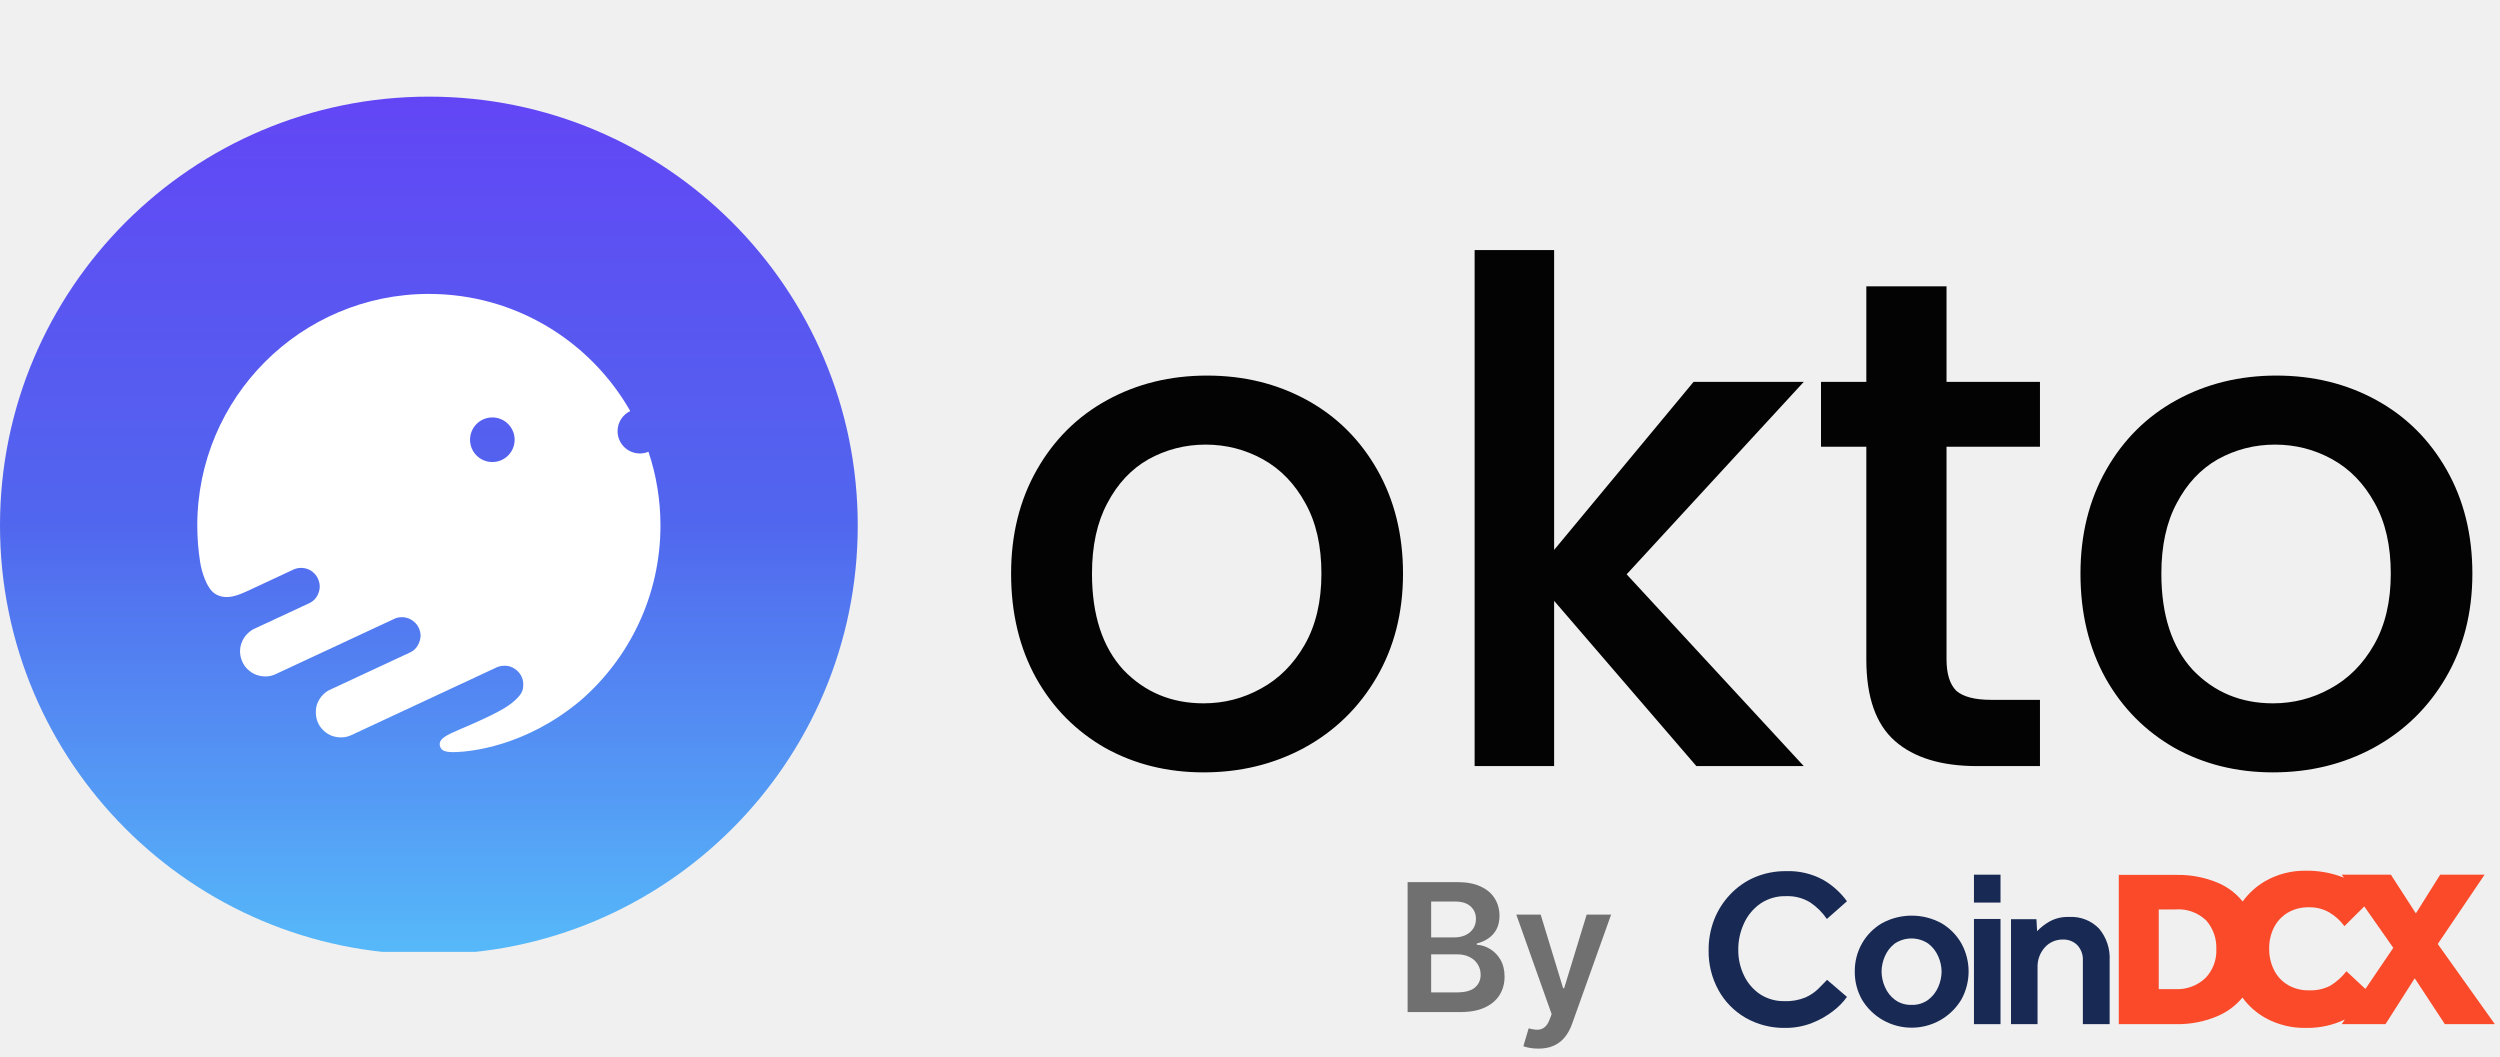
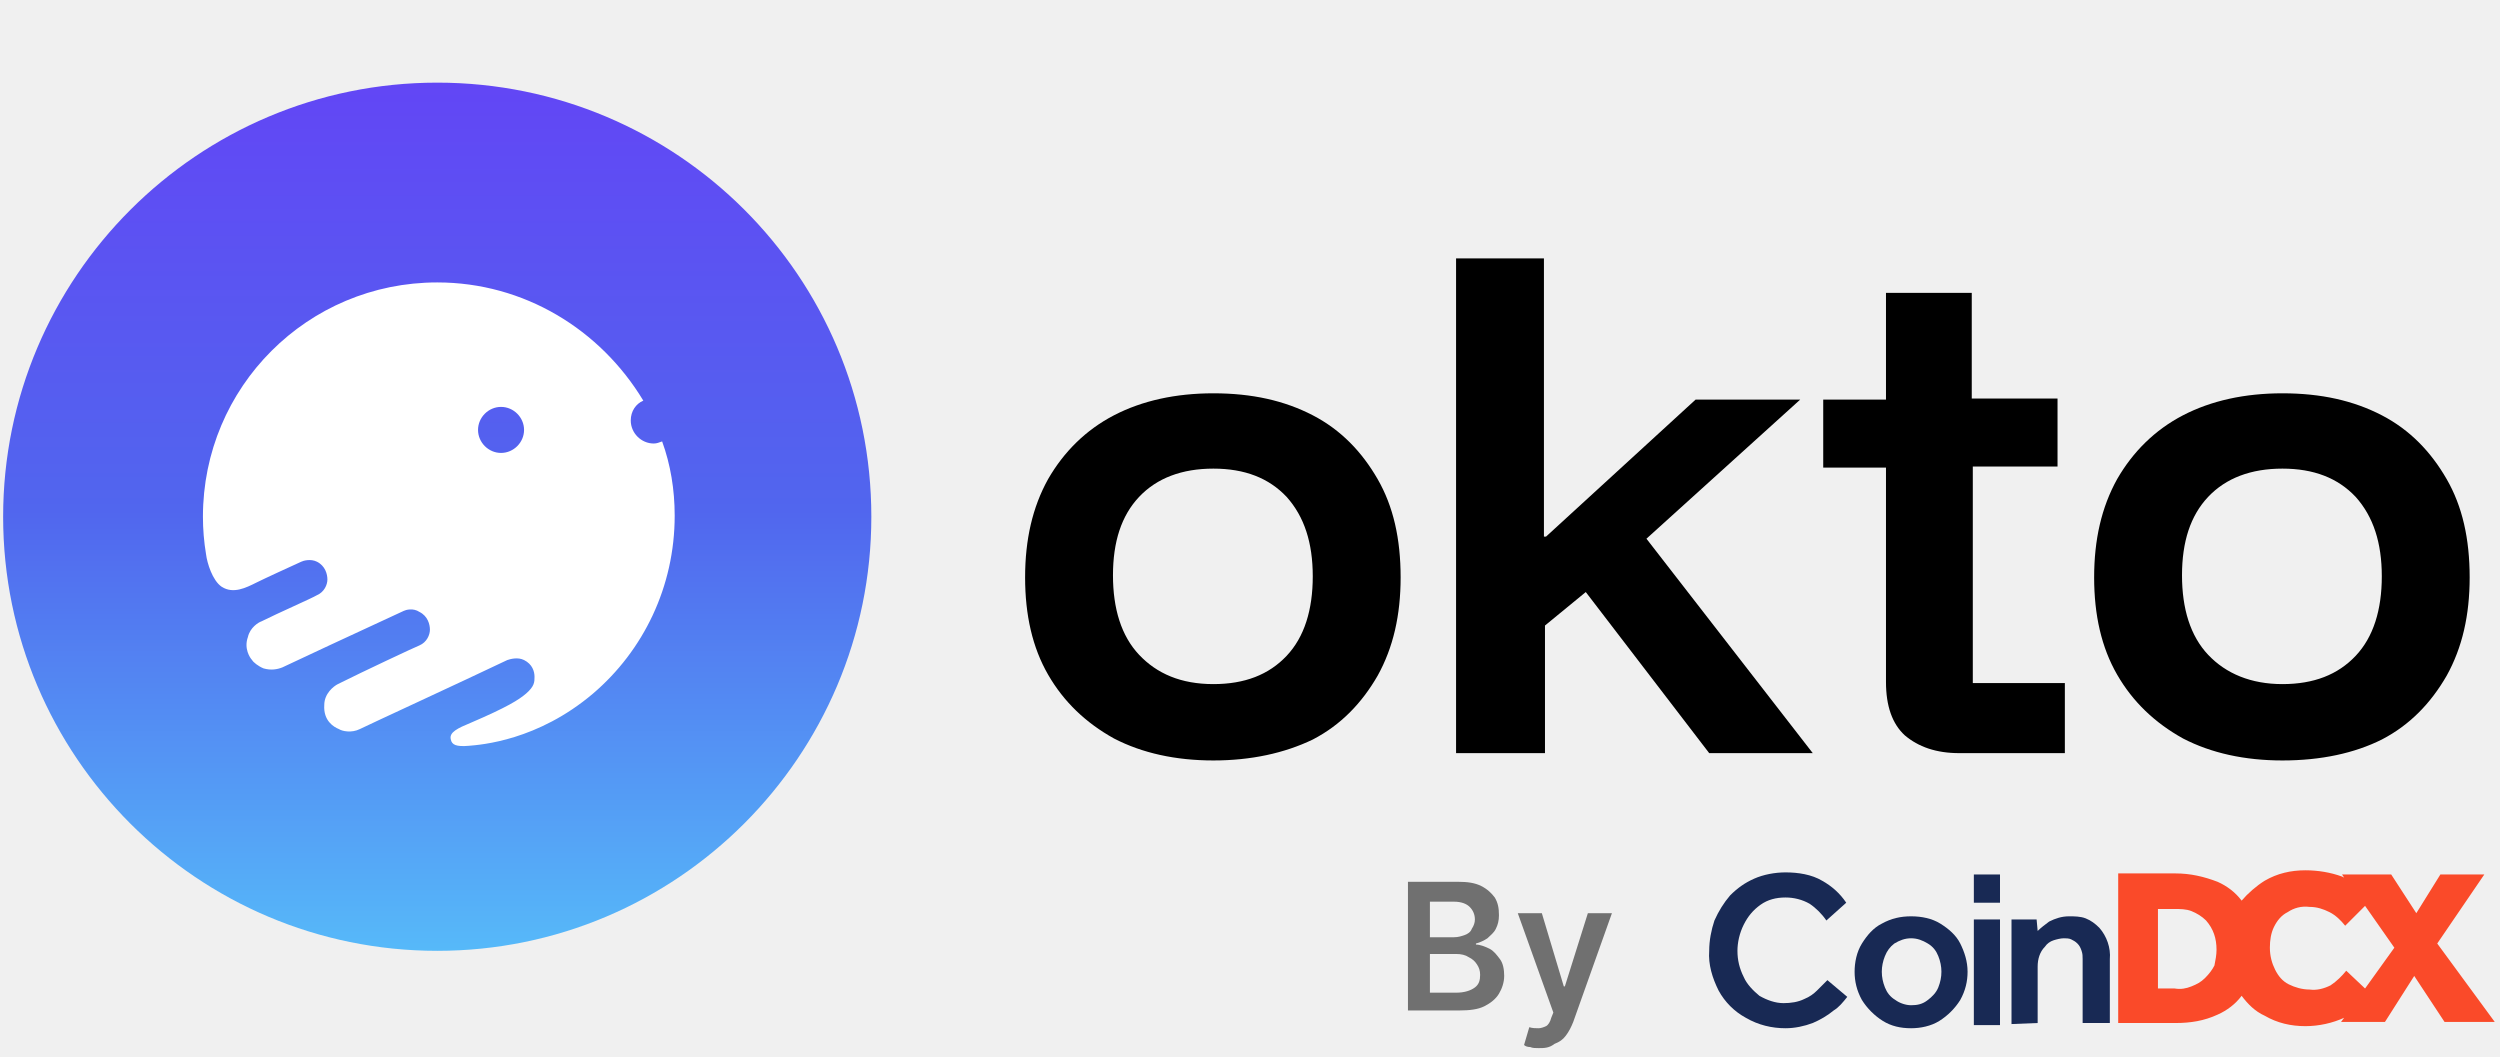
- <svg xmlns="http://www.w3.org/2000/svg" width="239" height="101" viewBox="0 0 239 101" fill="none">
-   <g clip-path="url(#clip0_1538_85)">
-     <path d="M82 50.239C82 72.882 63.644 91.239 41 91.239C18.356 91.239 8.54166e-06 72.882 0 50.239C-8.54166e-06 27.595 18.356 9.239 41 9.239C63.644 9.239 82 27.595 82 50.239Z" fill="url(#paint0_linear_1538_85)" />
-     <path fill-rule="evenodd" clip-rule="evenodd" d="M41 28.099C28.772 28.099 18.86 38.011 18.86 50.239C18.86 51.439 18.955 52.617 19.139 53.765C19.261 54.549 19.719 56.249 20.579 56.777C21.652 57.437 22.867 56.87 23.862 56.406L23.867 56.403C24.663 56.032 27.002 54.942 28.071 54.443C28.316 54.321 28.963 54.158 29.592 54.48C30.378 54.882 30.609 55.709 30.563 56.202C30.516 56.695 30.25 57.346 29.581 57.657C29.045 57.905 25.891 59.375 24.381 60.079C24.057 60.204 23.339 60.674 23.061 61.549C22.714 62.644 23.256 63.489 23.445 63.732C23.587 63.925 24.009 64.356 24.564 64.535C25.259 64.76 25.855 64.674 26.321 64.462C26.694 64.292 34.084 60.845 37.733 59.143C37.971 59.025 38.606 58.87 39.233 59.199C40.017 59.611 40.243 60.387 40.203 60.866C40.164 61.345 39.899 62.049 39.245 62.354C38.723 62.598 33.869 64.858 31.507 65.958C31.091 66.146 30.246 66.81 30.196 67.957C30.135 69.392 31.127 70.072 31.542 70.263C31.87 70.432 32.732 70.674 33.559 70.291C34.385 69.909 43.17 65.812 47.459 63.811C47.713 63.68 48.404 63.511 48.994 63.811C49.765 64.205 50.022 64.877 50.022 65.385C50.022 65.894 49.999 66.267 49.194 66.987C48.491 67.617 47.459 68.237 43.941 69.737C42.736 70.25 41.915 70.628 42.05 71.276C42.152 71.763 42.507 71.949 43.684 71.895C44.862 71.842 50.167 71.426 55.48 66.987C60.172 62.928 63.14 56.93 63.14 50.239C63.14 47.773 62.737 45.402 61.993 43.187C61.74 43.293 61.463 43.351 61.172 43.351C59.994 43.351 59.04 42.396 59.04 41.219C59.04 40.371 59.534 39.639 60.251 39.296C56.441 32.608 49.247 28.099 41 28.099ZM49.2 42.039C49.2 43.216 48.245 44.171 47.068 44.171C45.89 44.171 44.936 43.216 44.936 42.039C44.936 40.861 45.89 39.907 47.068 39.907C48.245 39.907 49.2 40.861 49.2 42.039Z" fill="white" />
+ <svg xmlns="http://www.w3.org/2000/svg" xmlns:xlink="http://www.w3.org/1999/xlink" version="1.1" id="Layer_1" x="0px" y="0px" viewBox="0 0 239 101" style="enable-background:new 0 0 239 101;" xml:space="preserve">
+   <style type="text/css">
+ 	.st0{fill:#707070;}
+ 	.st1{fill:#182954;}
+ 	.st2{fill:#FA4A29;}
+ 	.st3{clip-path:url(#SVGID_00000049201489369231611230000011349018916930280082_);}
+ 	.st4{fill:url(#SVGID_00000140718232623714343810000015864674903035718535_);}
+ 	.st5{fill-rule:evenodd;clip-rule:evenodd;fill:#FFFFFF;}
+ </style>
+   <g>
+     <path class="st0" d="M134.6,96.8V84.3h4.8c0.9,0,1.6,0.1,2.2,0.4c0.6,0.3,1,0.7,1.3,1.1c0.3,0.5,0.4,1,0.4,1.7   c0,0.5-0.1,0.9-0.3,1.3c-0.2,0.4-0.5,0.6-0.8,0.9c-0.3,0.2-0.7,0.4-1.1,0.5v0.1c0.4,0,0.9,0.2,1.3,0.4c0.4,0.2,0.7,0.6,1,1   c0.3,0.4,0.4,1,0.4,1.6c0,0.6-0.2,1.2-0.5,1.7c-0.3,0.5-0.8,0.9-1.4,1.2c-0.6,0.3-1.4,0.4-2.4,0.4H134.6z M136.8,94.9h2.4   c0.8,0,1.4-0.2,1.8-0.5c0.4-0.3,0.5-0.7,0.5-1.2c0-0.4-0.1-0.7-0.3-1c-0.2-0.3-0.4-0.5-0.8-0.7c-0.3-0.2-0.7-0.3-1.2-0.3h-2.5V94.9   z M136.8,89.6h2.2c0.4,0,0.7-0.1,1-0.2c0.3-0.1,0.6-0.3,0.7-0.6c0.2-0.3,0.3-0.6,0.3-0.9c0-0.5-0.2-0.9-0.5-1.2   c-0.3-0.3-0.8-0.5-1.5-0.5h-2.3V89.6z M147.1,100.2c-0.3,0-0.6,0-0.8-0.1c-0.3,0-0.5-0.1-0.6-0.2l0.5-1.7c0.3,0.1,0.6,0.1,0.9,0.1   c0.2,0,0.5-0.1,0.7-0.2c0.2-0.1,0.4-0.4,0.5-0.8l0.2-0.5l-3.4-9.5h2.3l2.1,7h0.1l2.2-7h2.3l-3.7,10.4c-0.2,0.5-0.4,0.9-0.7,1.3   c-0.3,0.4-0.6,0.6-1.1,0.8C148.1,100.2,147.6,100.2,147.1,100.2z" />
+     <path class="st1" d="M174.7,93.7l1.9,1.6c-0.4,0.5-0.8,1-1.3,1.3c-0.6,0.5-1.3,0.9-2,1.2c-0.8,0.3-1.7,0.5-2.6,0.5   c-1.3,0-2.6-0.3-3.8-1c-1.1-0.6-2-1.5-2.6-2.6c-0.6-1.2-1-2.5-0.9-3.8c0-1,0.2-2,0.5-2.9c0.4-0.9,0.9-1.7,1.5-2.4   c0.7-0.7,1.4-1.2,2.3-1.6c0.9-0.4,2-0.6,3-0.6c1.2,0,2.5,0.2,3.5,0.8c0.9,0.5,1.7,1.2,2.3,2.1l-1.9,1.7c-0.4-0.6-1-1.2-1.6-1.6   c-0.7-0.4-1.5-0.6-2.3-0.6c-0.9,0-1.7,0.2-2.4,0.7c-0.7,0.5-1.2,1.1-1.6,1.9c-0.4,0.8-0.6,1.7-0.6,2.5c0,0.9,0.2,1.7,0.6,2.5   c0.3,0.7,0.9,1.3,1.5,1.8c0.7,0.4,1.5,0.7,2.3,0.7c0.7,0,1.4-0.1,2-0.4c0.5-0.2,0.9-0.5,1.2-0.8L174.7,93.7" />
+     <path class="st1" d="M177.3,92.9c0-0.9,0.2-1.9,0.7-2.7c0.5-0.8,1.1-1.5,1.9-1.9c0.9-0.5,1.8-0.7,2.8-0.7c1,0,2,0.2,2.8,0.7   c0.8,0.5,1.5,1.1,1.9,1.9c0.4,0.8,0.7,1.7,0.7,2.7c0,0.9-0.2,1.8-0.7,2.7c-0.5,0.8-1.2,1.5-2,2c-0.8,0.5-1.8,0.7-2.7,0.7   c-1,0-1.9-0.2-2.7-0.7c-0.8-0.5-1.5-1.2-2-2C177.5,94.7,177.3,93.8,177.3,92.9L177.3,92.9z M182.7,96.1c0.6,0,1.1-0.1,1.6-0.5   c0.4-0.3,0.8-0.7,1-1.2c0.2-0.5,0.3-1,0.3-1.5c0-0.5-0.1-1-0.3-1.5c-0.2-0.5-0.5-0.9-1-1.2c-0.5-0.3-1-0.5-1.6-0.5   c-0.6,0-1.1,0.2-1.6,0.5c-0.4,0.3-0.7,0.7-0.9,1.2c-0.2,0.5-0.3,1-0.3,1.5c0,0.5,0.1,1,0.3,1.5c0.2,0.5,0.5,0.9,1,1.2   C181.6,95.9,182.2,96.1,182.7,96.1" />
+     <path class="st1" d="M188.7,83.6h2.5v2.7h-2.5V83.6z M188.7,87.9h2.5v10.1h-2.5V87.9z" />
+     <path class="st1" d="M192.3,97.9v-10h2.4l0.1,1.1c0.3-0.3,0.7-0.6,1.1-0.9c0.6-0.3,1.2-0.5,1.9-0.5c0.5,0,1.1,0,1.6,0.2   c0.5,0.2,0.9,0.5,1.3,0.9c0.7,0.8,1.1,1.9,1,3v6.1h-2.6v-6.1c0-0.3,0-0.5-0.1-0.8c-0.1-0.3-0.2-0.5-0.4-0.7   c-0.2-0.2-0.4-0.3-0.6-0.4c-0.2-0.1-0.5-0.1-0.7-0.1c-0.3,0-0.7,0.1-1,0.2c-0.3,0.1-0.6,0.3-0.8,0.6c-0.5,0.5-0.7,1.2-0.7,1.9v5.4   L192.3,97.9z" />
+     <path class="st2" d="M233,90.2l4.5-6.6h-4.2l-2.3,3.7l-2.4-3.7h-4.7l0.2,0.3l-0.2-0.1c-1.1-0.4-2.3-0.6-3.5-0.6   c-1.4,0-2.7,0.3-3.9,1c-0.8,0.5-1.6,1.2-2.2,1.9c-0.6-0.8-1.4-1.4-2.3-1.8c-1.3-0.5-2.6-0.8-4-0.8h-5.5v14.3h5.5   c1.4,0,2.7-0.2,4-0.8c0.9-0.4,1.7-1,2.3-1.8c0.6,0.8,1.3,1.5,2.2,1.9c1.2,0.7,2.5,1,3.9,1c1.3,0,2.6-0.3,3.7-0.8l-0.3,0.4h4.2   l2.8-4.4l2.9,4.4h4.8L233,90.2z M210.8,93.5c-0.4,0.4-0.8,0.6-1.3,0.8c-0.5,0.2-1,0.3-1.6,0.2h-1.6v-7.6h1.6c0.5,0,1.1,0,1.6,0.2   c0.5,0.2,1,0.5,1.4,0.9c0.7,0.8,1,1.7,1,2.8c0,0.5-0.1,1-0.2,1.5C211.5,92.7,211.2,93.1,210.8,93.5L210.8,93.5z M226.1,94.5   l-1.8-1.7c-0.4,0.5-0.9,1-1.5,1.4c-0.6,0.3-1.3,0.5-2,0.4c-0.7,0-1.4-0.2-2-0.5c-0.6-0.3-1-0.8-1.3-1.4c-0.3-0.6-0.5-1.3-0.5-2.1   c0-0.7,0.1-1.4,0.4-2c0.3-0.6,0.7-1.1,1.3-1.4c0.6-0.4,1.3-0.6,2.1-0.5c0.7,0,1.3,0.2,1.9,0.5c0.6,0.3,1.1,0.8,1.5,1.3l1.9-1.9   l2.8,4L226.1,94.5z" />
+     <g>
+       <g>
+         <defs>
+           <rect id="SVGID_1_" x="0.2" y="7.9" width="83.1" height="83.1" />
+         </defs>
+         <clipPath id="SVGID_00000006696980161741967040000014176795499018631317_">
+           <use xlink:href="#SVGID_1_" style="overflow:visible;" />
+         </clipPath>
+         <g style="clip-path:url(#SVGID_00000006696980161741967040000014176795499018631317_);">
+           <linearGradient id="SVGID_00000118398001669047364250000000384559036334662563_" gradientUnits="userSpaceOnUse" x1="41.775" y1="94.15" x2="41.775" y2="11.092" gradientTransform="matrix(1 0 0 -1 0 102)">
+             <stop offset="0" style="stop-color:#6246F5" />
+             <stop offset="0.493" style="stop-color:#5166EE" />
+             <stop offset="1" style="stop-color:#56B9F9" />
+           </linearGradient>
+           <path style="fill:url(#SVGID_00000118398001669047364250000000384559036334662563_);" d="M83.3,49.4c0,22.9-18.6,41.5-41.5,41.5      c-22.9,0-41.5-18.6-41.5-41.5c0-22.9,18.6-41.5,41.5-41.5C64.7,7.9,83.3,26.4,83.3,49.4z" />
+           <path class="st5" d="M41.8,27c-12.4,0-22.4,10-22.4,22.4c0,1.2,0.1,2.4,0.3,3.6c0.1,0.8,0.6,2.5,1.5,3.1      c1.1,0.7,2.3,0.1,3.3-0.4l0,0c0.8-0.4,3.2-1.5,4.3-2c0.2-0.1,0.9-0.3,1.5,0c0.8,0.4,1,1.2,1,1.7c0,0.5-0.3,1.2-1,1.5      c-0.5,0.3-3.7,1.7-5.3,2.5c-0.3,0.1-1.1,0.6-1.3,1.5c-0.4,1.1,0.2,2,0.4,2.2c0.1,0.2,0.6,0.6,1.1,0.8c0.7,0.2,1.3,0.1,1.8-0.1      c0.4-0.2,7.9-3.7,11.6-5.4c0.2-0.1,0.9-0.3,1.5,0.1c0.8,0.4,1,1.2,1,1.7c0,0.5-0.3,1.2-1,1.5c-0.5,0.2-5.4,2.5-7.8,3.7      c-0.4,0.2-1.3,0.9-1.3,2c-0.1,1.5,0.9,2.1,1.4,2.3c0.3,0.2,1.2,0.4,2,0c0.8-0.4,9.7-4.5,14.1-6.6c0.3-0.1,1-0.3,1.6,0      c0.8,0.4,1,1.1,1,1.6c0,0.5,0,0.9-0.8,1.6c-0.7,0.6-1.8,1.3-5.3,2.8c-1.2,0.5-2.1,0.9-1.9,1.6c0.1,0.5,0.5,0.7,1.7,0.6      c1.2-0.1,6.6-0.5,11.9-5c4.8-4.1,7.8-10.2,7.8-17c0-2.5-0.4-4.9-1.2-7.1c-0.3,0.1-0.5,0.2-0.8,0.2c-1.2,0-2.2-1-2.2-2.2      c0-0.9,0.5-1.6,1.2-1.9C57.4,31.5,50.1,27,41.8,27z M50.1,41.1c0,1.2-1,2.2-2.2,2.2c-1.2,0-2.2-1-2.2-2.2c0-1.2,1-2.2,2.2-2.2      C49.1,38.9,50.1,39.9,50.1,41.1z" />
+         </g>
+       </g>
+       <path d="M116,72.7c-3.6,0-6.8-0.7-9.5-2.1c-2.7-1.5-4.8-3.5-6.3-6.1c-1.5-2.6-2.2-5.7-2.2-9.3c0-3.6,0.7-6.7,2.2-9.4    c1.5-2.6,3.6-4.7,6.3-6.1c2.7-1.4,5.9-2.1,9.5-2.1c3.7,0,6.8,0.7,9.5,2.1c2.7,1.4,4.7,3.5,6.2,6.1c1.5,2.6,2.2,5.7,2.2,9.4    c0,3.6-0.7,6.7-2.2,9.4c-1.5,2.6-3.5,4.7-6.2,6.1C122.8,72,119.6,72.7,116,72.7z M116,65.4c3,0,5.3-0.9,7-2.7    c1.7-1.8,2.5-4.4,2.5-7.6c0-3.2-0.8-5.7-2.5-7.6c-1.7-1.8-4-2.7-7-2.7c-3,0-5.4,0.9-7.1,2.7c-1.7,1.8-2.5,4.3-2.5,7.5    c0,3.2,0.8,5.8,2.5,7.6C110.6,64.4,112.9,65.4,116,65.4z" />
+       <path d="M139.2,72V24.7h8.4v26.6h0.2l14.3-13.1h10l-14.7,13.3L173.3,72h-9.9l-11.8-15.4l-3.9,3.2V72H139.2z" />
+       <path d="M187.3,72c-2.2,0-3.9-0.6-5.2-1.7c-1.2-1.1-1.8-2.8-1.8-5.1V44.7h-6v-6.5h6V28h8.2v10.1h8.2v6.5h-8.1v20.7h8.8V72H187.3z" />
+       <path d="M218.2,72.7c-3.6,0-6.8-0.7-9.5-2.1c-2.7-1.5-4.8-3.5-6.3-6.1c-1.5-2.6-2.2-5.7-2.2-9.3c0-3.6,0.7-6.7,2.2-9.4    c1.5-2.6,3.6-4.7,6.3-6.1c2.7-1.4,5.9-2.1,9.5-2.1c3.7,0,6.8,0.7,9.5,2.1c2.7,1.4,4.7,3.5,6.2,6.1c1.5,2.6,2.2,5.7,2.2,9.4    c0,3.6-0.7,6.7-2.2,9.4c-1.5,2.6-3.5,4.7-6.2,6.1C225.1,72,221.9,72.7,218.2,72.7z M218.2,65.4c3,0,5.3-0.9,7-2.7    c1.7-1.8,2.5-4.4,2.5-7.6c0-3.2-0.8-5.7-2.5-7.6c-1.7-1.8-4-2.7-7-2.7c-3,0-5.4,0.9-7.1,2.7c-1.7,1.8-2.5,4.3-2.5,7.5    c0,3.2,0.8,5.8,2.5,7.6C212.8,64.4,215.2,65.4,218.2,65.4z" />
+     </g>
  </g>
-   <path d="M115.061 73.839C111.594 73.839 108.461 73.061 105.661 71.505C102.861 69.905 100.661 67.683 99.061 64.839C97.461 61.95 96.661 58.617 96.661 54.839C96.661 51.105 97.483 47.794 99.128 44.905C100.772 42.017 103.016 39.794 105.861 38.239C108.705 36.683 111.883 35.905 115.394 35.905C118.905 35.905 122.083 36.683 124.928 38.239C127.772 39.794 130.016 42.017 131.661 44.905C133.305 47.794 134.128 51.105 134.128 54.839C134.128 58.572 133.283 61.883 131.594 64.772C129.905 67.661 127.594 69.905 124.661 71.505C121.772 73.061 118.572 73.839 115.061 73.839ZM115.061 67.239C117.016 67.239 118.839 66.772 120.528 65.839C122.261 64.905 123.661 63.505 124.728 61.639C125.794 59.772 126.328 57.505 126.328 54.839C126.328 52.172 125.816 49.928 124.794 48.105C123.772 46.239 122.416 44.839 120.728 43.905C119.039 42.972 117.216 42.505 115.261 42.505C113.305 42.505 111.483 42.972 109.794 43.905C108.15 44.839 106.839 46.239 105.861 48.105C104.883 49.928 104.394 52.172 104.394 54.839C104.394 58.794 105.394 61.861 107.394 64.039C109.439 66.172 111.994 67.239 115.061 67.239ZM155.507 54.905L172.441 73.239H162.174L148.574 57.439V73.239H140.974V23.905H148.574V52.572L161.907 36.505H172.441L155.507 54.905ZM186.088 42.705V63.039C186.088 64.416 186.399 65.416 187.021 66.039C187.688 66.617 188.799 66.905 190.355 66.905H195.021V73.239H189.021C185.599 73.239 182.977 72.439 181.155 70.839C179.332 69.239 178.421 66.639 178.421 63.039V42.705H174.088V36.505H178.421V27.372H186.088V36.505H195.021V42.705H186.088ZM217.293 73.839C213.826 73.839 210.693 73.061 207.893 71.505C205.093 69.905 202.893 67.683 201.293 64.839C199.693 61.95 198.893 58.617 198.893 54.839C198.893 51.105 199.715 47.794 201.359 44.905C203.004 42.017 205.248 39.794 208.093 38.239C210.937 36.683 214.115 35.905 217.626 35.905C221.137 35.905 224.315 36.683 227.159 38.239C230.004 39.794 232.248 42.017 233.893 44.905C235.537 47.794 236.359 51.105 236.359 54.839C236.359 58.572 235.515 61.883 233.826 64.772C232.137 67.661 229.826 69.905 226.893 71.505C224.004 73.061 220.804 73.839 217.293 73.839ZM217.293 67.239C219.248 67.239 221.07 66.772 222.759 65.839C224.493 64.905 225.893 63.505 226.959 61.639C228.026 59.772 228.559 57.505 228.559 54.839C228.559 52.172 228.048 49.928 227.026 48.105C226.004 46.239 224.648 44.839 222.959 43.905C221.27 42.972 219.448 42.505 217.493 42.505C215.537 42.505 213.715 42.972 212.026 43.905C210.382 44.839 209.07 46.239 208.093 48.105C207.115 49.928 206.626 52.172 206.626 54.839C206.626 58.794 207.626 61.861 209.626 64.039C211.67 66.172 214.226 67.239 217.293 67.239Z" fill="#030303" />
-   <path d="M134.568 96.754V84.33H139.324C140.222 84.33 140.968 84.472 141.562 84.755C142.161 85.034 142.608 85.416 142.903 85.901C143.202 86.387 143.352 86.937 143.352 87.552C143.352 88.057 143.255 88.49 143.061 88.85C142.867 89.206 142.606 89.495 142.278 89.717C141.951 89.94 141.585 90.099 141.18 90.197V90.318C141.621 90.342 142.044 90.478 142.448 90.724C142.857 90.967 143.19 91.311 143.449 91.756C143.708 92.201 143.837 92.738 143.837 93.369C143.837 94.012 143.682 94.591 143.37 95.104C143.059 95.614 142.59 96.016 141.963 96.311C141.336 96.607 140.547 96.754 139.597 96.754H134.568ZM136.818 94.874H139.239C140.056 94.874 140.644 94.718 141.004 94.407C141.368 94.091 141.55 93.687 141.55 93.193C141.55 92.825 141.459 92.494 141.277 92.198C141.095 91.899 140.836 91.665 140.501 91.495C140.165 91.321 139.765 91.234 139.3 91.234H136.818V94.874ZM136.818 89.614H139.045C139.433 89.614 139.783 89.543 140.094 89.402C140.406 89.256 140.65 89.052 140.828 88.789C141.01 88.522 141.101 88.207 141.101 87.843C141.101 87.361 140.932 86.965 140.592 86.654C140.256 86.342 139.757 86.186 139.093 86.186H136.818V89.614ZM147.063 100.249C146.764 100.249 146.487 100.224 146.232 100.176C145.981 100.131 145.781 100.079 145.632 100.018L146.141 98.307C146.461 98.4 146.746 98.445 146.997 98.441C147.247 98.437 147.468 98.358 147.658 98.204C147.852 98.055 148.016 97.804 148.149 97.452L148.337 96.948L144.958 87.436H147.288L149.435 94.473H149.532L151.686 87.436H154.022L150.291 97.883C150.117 98.376 149.886 98.799 149.599 99.151C149.312 99.507 148.96 99.778 148.543 99.964C148.131 100.154 147.638 100.249 147.063 100.249Z" fill="#707070" />
-   <path d="M174.671 93.675L176.57 95.303C176.206 95.811 175.767 96.26 175.268 96.637C174.647 97.123 173.956 97.516 173.219 97.801C172.404 98.118 171.535 98.276 170.659 98.267C169.327 98.291 168.015 97.954 166.861 97.293C165.774 96.66 164.881 95.746 164.279 94.647C163.641 93.478 163.319 92.166 163.344 90.838C163.335 89.84 163.515 88.849 163.874 87.916C164.225 87.021 164.746 86.201 165.411 85.503C166.066 84.808 166.858 84.254 167.737 83.874C168.687 83.471 169.711 83.269 170.745 83.281C171.979 83.236 173.202 83.521 174.286 84.107C175.184 84.625 175.962 85.324 176.569 86.16L174.649 87.854C174.223 87.228 173.68 86.689 173.049 86.266C172.357 85.846 171.555 85.64 170.745 85.673C169.88 85.648 169.03 85.892 168.312 86.371C167.625 86.847 167.08 87.498 166.734 88.255C166.361 89.051 166.171 89.92 166.179 90.798C166.169 91.655 166.359 92.502 166.734 93.275C167.077 93.991 167.606 94.605 168.268 95.051C168.958 95.498 169.769 95.727 170.593 95.707C171.287 95.737 171.98 95.614 172.62 95.347C173.081 95.141 173.5 94.855 173.858 94.5L174.668 93.675" fill="#182954" />
-   <path d="M177.317 92.87C177.308 91.937 177.543 91.018 178 90.202C178.456 89.396 179.118 88.724 179.921 88.255C180.791 87.783 181.766 87.535 182.758 87.535C183.75 87.535 184.726 87.783 185.596 88.255C186.398 88.724 187.061 89.396 187.516 90.202C187.964 91.021 188.199 91.938 188.199 92.87C188.199 93.802 187.964 94.719 187.516 95.537C187.03 96.36 186.337 97.043 185.503 97.519C184.67 97.994 183.726 98.245 182.764 98.247C181.803 98.249 180.858 98.002 180.022 97.531C179.187 97.059 178.49 96.379 178 95.559C177.543 94.743 177.308 93.824 177.317 92.891V92.87ZM182.737 96.067C183.31 96.089 183.874 95.918 184.337 95.581C184.759 95.261 185.09 94.838 185.297 94.353C185.501 93.892 185.61 93.395 185.617 92.892C185.612 92.388 185.503 91.891 185.297 91.431C185.089 90.947 184.759 90.524 184.337 90.204C183.865 89.886 183.307 89.717 182.737 89.717C182.166 89.717 181.609 89.886 181.136 90.204C180.725 90.52 180.402 90.935 180.198 91.41C179.992 91.87 179.883 92.367 179.878 92.871C179.881 93.381 179.99 93.885 180.198 94.353C180.404 94.838 180.735 95.262 181.158 95.581C181.621 95.918 182.185 96.089 182.758 96.067" fill="#182954" />
-   <path d="M188.71 83.619H191.249V86.286H188.71V83.619ZM188.71 87.853H191.249V97.909H188.71V87.853Z" fill="#182954" />
-   <path d="M192.252 97.909V87.874H194.684L194.747 89.017C195.083 88.672 195.463 88.373 195.878 88.128C196.461 87.795 197.127 87.633 197.798 87.662C198.332 87.628 198.867 87.711 199.365 87.905C199.862 88.099 200.311 88.399 200.679 88.784C201.383 89.633 201.741 90.713 201.682 91.811V97.908H199.122V91.832C199.138 91.562 199.099 91.292 199.007 91.037C198.915 90.783 198.773 90.549 198.588 90.35C198.409 90.174 198.196 90.036 197.961 89.945C197.726 89.854 197.475 89.811 197.223 89.821C196.893 89.812 196.564 89.876 196.262 90.008C195.96 90.14 195.69 90.336 195.473 90.584C195.014 91.103 194.769 91.776 194.79 92.468V97.908L192.252 97.909Z" fill="#182954" />
-   <path d="M233.048 90.245L237.53 83.616H233.284L230.958 87.321L228.566 83.616H223.871L224.085 83.912L223.935 83.85C222.825 83.432 221.645 83.225 220.458 83.24C219.09 83.215 217.74 83.559 216.554 84.235C215.706 84.728 214.972 85.392 214.398 86.183C213.775 85.408 212.969 84.797 212.051 84.404C210.797 83.877 209.445 83.616 208.083 83.64H202.557V97.909H208.061C209.425 97.931 210.778 97.664 212.03 97.125C212.941 96.732 213.746 96.13 214.377 95.368C214.96 96.166 215.709 96.831 216.574 97.316C217.762 97.967 219.101 98.296 220.457 98.268C221.741 98.291 223.013 98.016 224.17 97.464L223.871 97.909H228.053L230.848 93.524L233.729 97.909H238.508L233.048 90.245ZM210.837 93.502C210.452 93.867 209.995 94.149 209.496 94.331C208.996 94.513 208.464 94.592 207.933 94.561H206.376V86.943H207.933C208.479 86.897 209.027 86.968 209.543 87.15C210.058 87.333 210.528 87.623 210.921 88.001C211.582 88.764 211.925 89.748 211.881 90.754C211.902 91.258 211.82 91.762 211.64 92.235C211.461 92.708 211.187 93.14 210.835 93.506L210.837 93.502ZM226.133 94.543L224.32 92.852C223.895 93.399 223.374 93.865 222.784 94.23C222.152 94.554 221.445 94.707 220.735 94.675C220.032 94.692 219.338 94.516 218.73 94.167C218.16 93.83 217.699 93.338 217.404 92.749C217.085 92.111 216.924 91.407 216.934 90.695C216.921 89.999 217.074 89.31 217.382 88.684C217.674 88.1 218.125 87.609 218.684 87.266C219.31 86.899 220.027 86.715 220.753 86.737C221.426 86.723 222.09 86.891 222.674 87.223C223.243 87.559 223.738 88.006 224.126 88.539L226.025 86.654L228.799 90.613L226.133 94.543Z" fill="#FA4A29" />
-   <defs>
-     <linearGradient id="paint0_linear_1538_85" x1="41" y1="9.239" x2="41" y2="91.239" gradientUnits="userSpaceOnUse">
-       <stop stop-color="#6246F5" />
-       <stop offset="0.493" stop-color="#5166EE" />
-       <stop offset="1" stop-color="#56B9F9" />
-     </linearGradient>
-     <clipPath id="clip0_1538_85">
-       <rect width="82" height="82" fill="white" transform="translate(0 9)" />
-     </clipPath>
-   </defs>
</svg>
